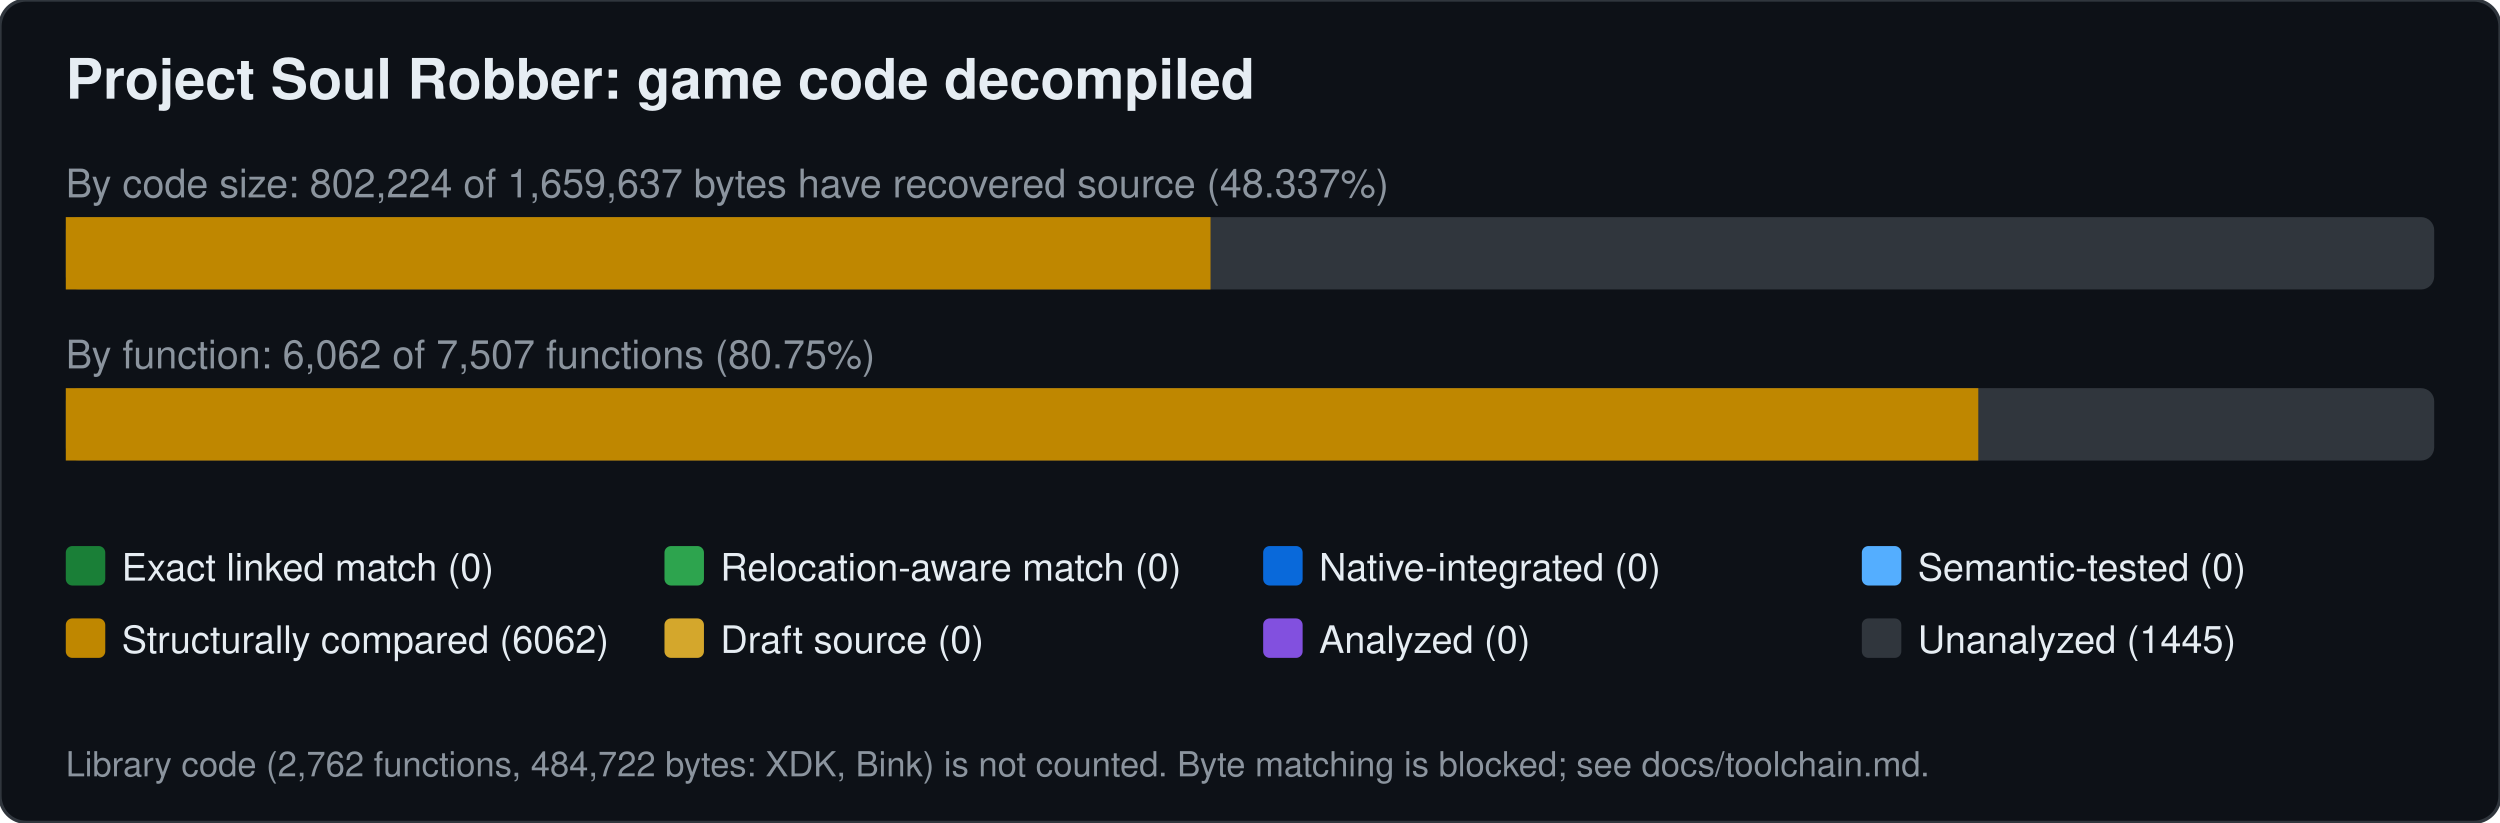
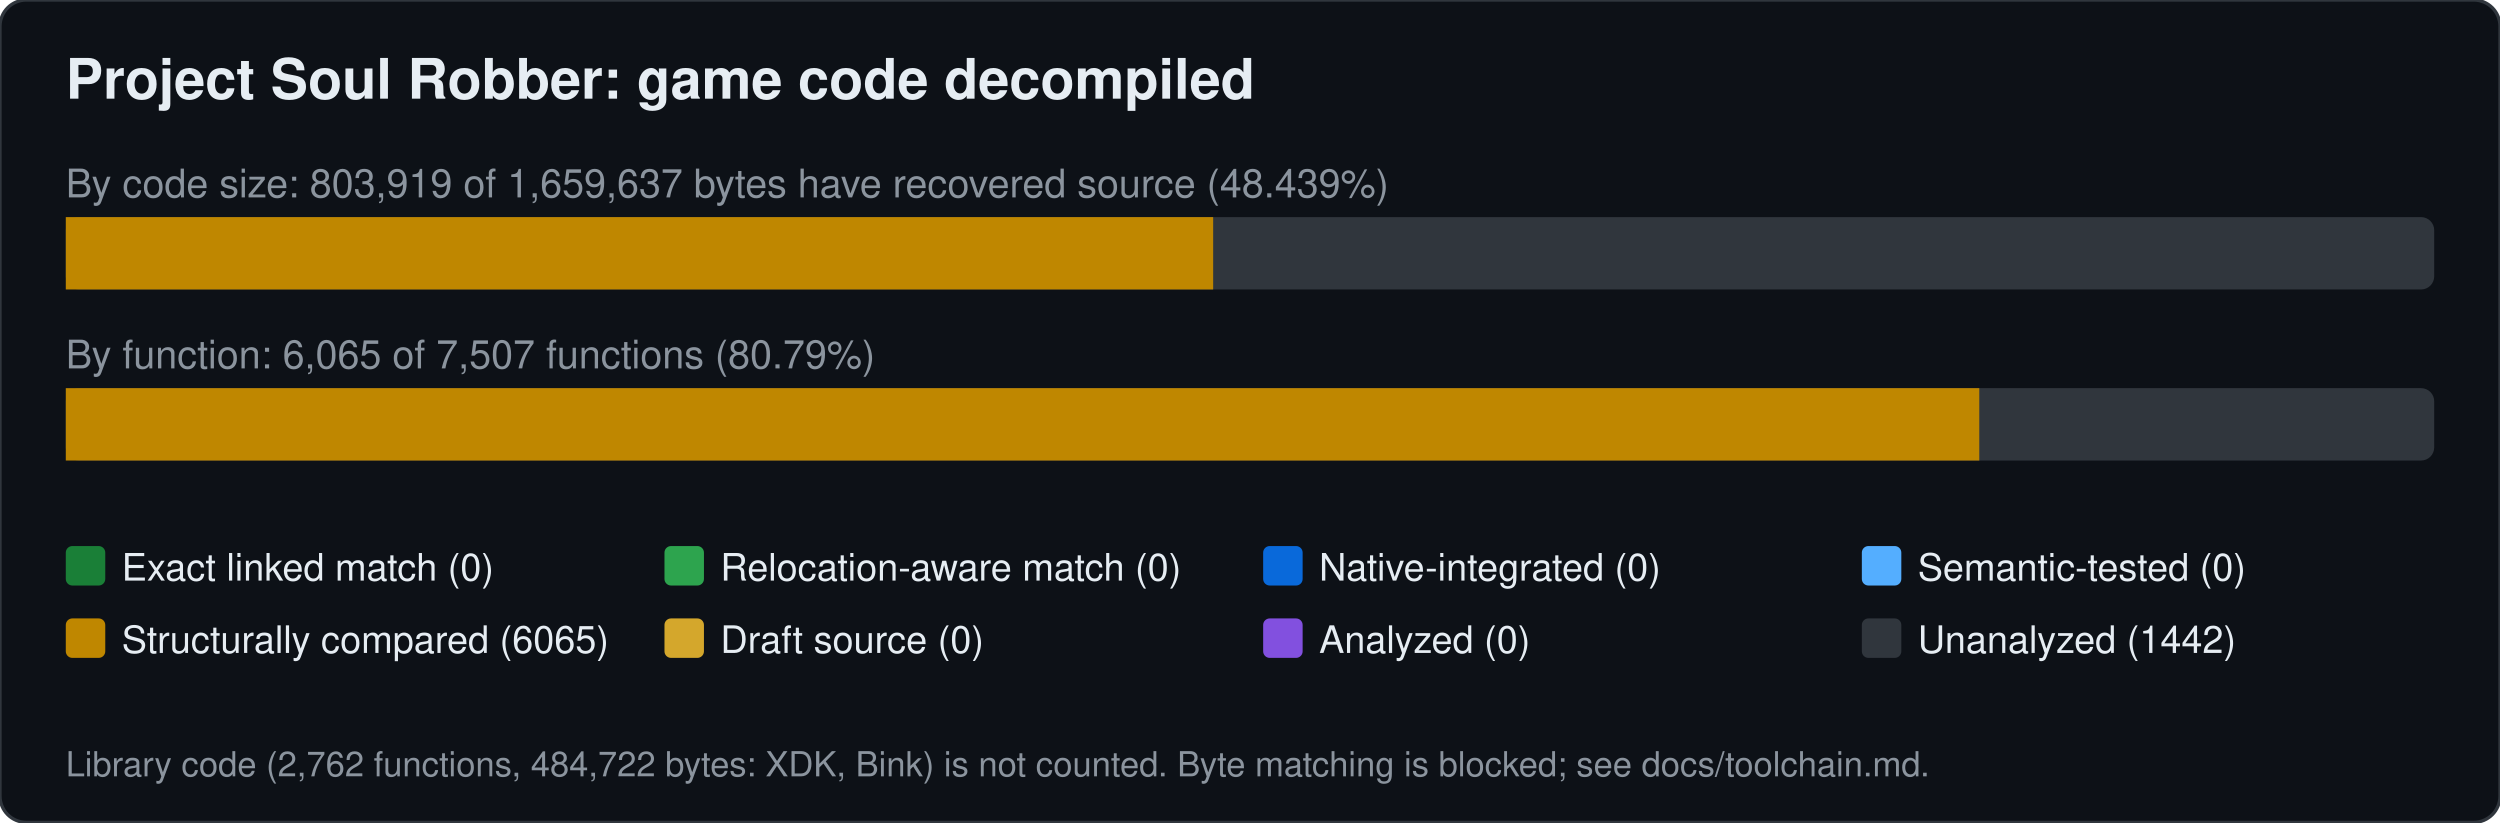
<svg xmlns="http://www.w3.org/2000/svg" width="760" height="250" viewBox="0 0 760 250" font-family="Segoe UI,Helvetica,Arial,sans-serif">
  <rect width="760" height="250" rx="8" fill="#0d1117" stroke="#30363d" />
  <text x="20" y="30" font-size="17" font-weight="600" fill="#e6edf3">Project Soul Robber: game code decompiled</text>
-   <text x="20" y="60" font-size="12" fill="#8b949e">By code size: 802,224 of 1,659,637 bytes have recovered source (48.337%)</text>
+   <text x="20" y="60" font-size="12" fill="#8b949e">By code size: 803,919 of 1,659,637 bytes have recovered source (48.439%)</text>
  <rect x="20" y="66" width="720" height="22" rx="4" fill="#30363d" />
-   <rect x="20.0" y="66" width="348.0" height="22" fill="#bf8700" />
-   <text x="20" y="112" font-size="12" fill="#8b949e">By function: 6,062 of 7,507 functions (80.75%)</text>
+   <rect x="20.0" y="66" width="348.8" height="22" fill="#bf8700" />
+   <text x="20" y="112" font-size="12" fill="#8b949e">By function: 6,065 of 7,507 functions (80.79%)</text>
  <rect x="20" y="118" width="720" height="22" rx="4" fill="#30363d" />
-   <rect x="20.0" y="118" width="581.4" height="22" fill="#bf8700" />
+   <rect x="20.0" y="118" width="581.7" height="22" fill="#bf8700" />
  <rect x="20" y="166" width="12" height="12" rx="2" fill="#1a7f37" />
  <text x="37" y="176.5" font-size="11.5" fill="#e6edf3">Exact linked match (0)</text>
  <rect x="202" y="166" width="12" height="12" rx="2" fill="#2da44e" />
  <text x="219" y="176.5" font-size="11.5" fill="#e6edf3">Relocation-aware match (0)</text>
  <rect x="384" y="166" width="12" height="12" rx="2" fill="#0969da" />
  <text x="401" y="176.5" font-size="11.5" fill="#e6edf3">Native-integrated (0)</text>
  <rect x="566" y="166" width="12" height="12" rx="2" fill="#54aeff" />
  <text x="583" y="176.5" font-size="11.5" fill="#e6edf3">Semantic-tested (0)</text>
  <rect x="20" y="188" width="12" height="12" rx="2" fill="#bf8700" />
-   <text x="37" y="198.5" font-size="11.5" fill="#e6edf3">Structurally compared (6062)</text>
+   <text x="37" y="198.5" font-size="11.5" fill="#e6edf3">Structurally compared (6065)</text>
  <rect x="202" y="188" width="12" height="12" rx="2" fill="#d4a72c" />
  <text x="219" y="198.5" font-size="11.5" fill="#e6edf3">Draft source (0)</text>
  <rect x="384" y="188" width="12" height="12" rx="2" fill="#8250df" />
  <text x="401" y="198.5" font-size="11.5" fill="#e6edf3">Analyzed (0)</text>
  <rect x="566" y="188" width="12" height="12" rx="2" fill="#30363d" />
-   <text x="583" y="198.5" font-size="11.5" fill="#e6edf3">Unanalyzed (1445)</text>
+   <text x="583" y="198.5" font-size="11.5" fill="#e6edf3">Unanalyzed (1442)</text>
  <text x="20" y="236" font-size="10.5" fill="#8b949e">Library code (2,762 functions, 484,722 bytes: XDK, Bink) is not counted. Byte matching is blocked; see docs/toolchain.md.</text>
</svg>
